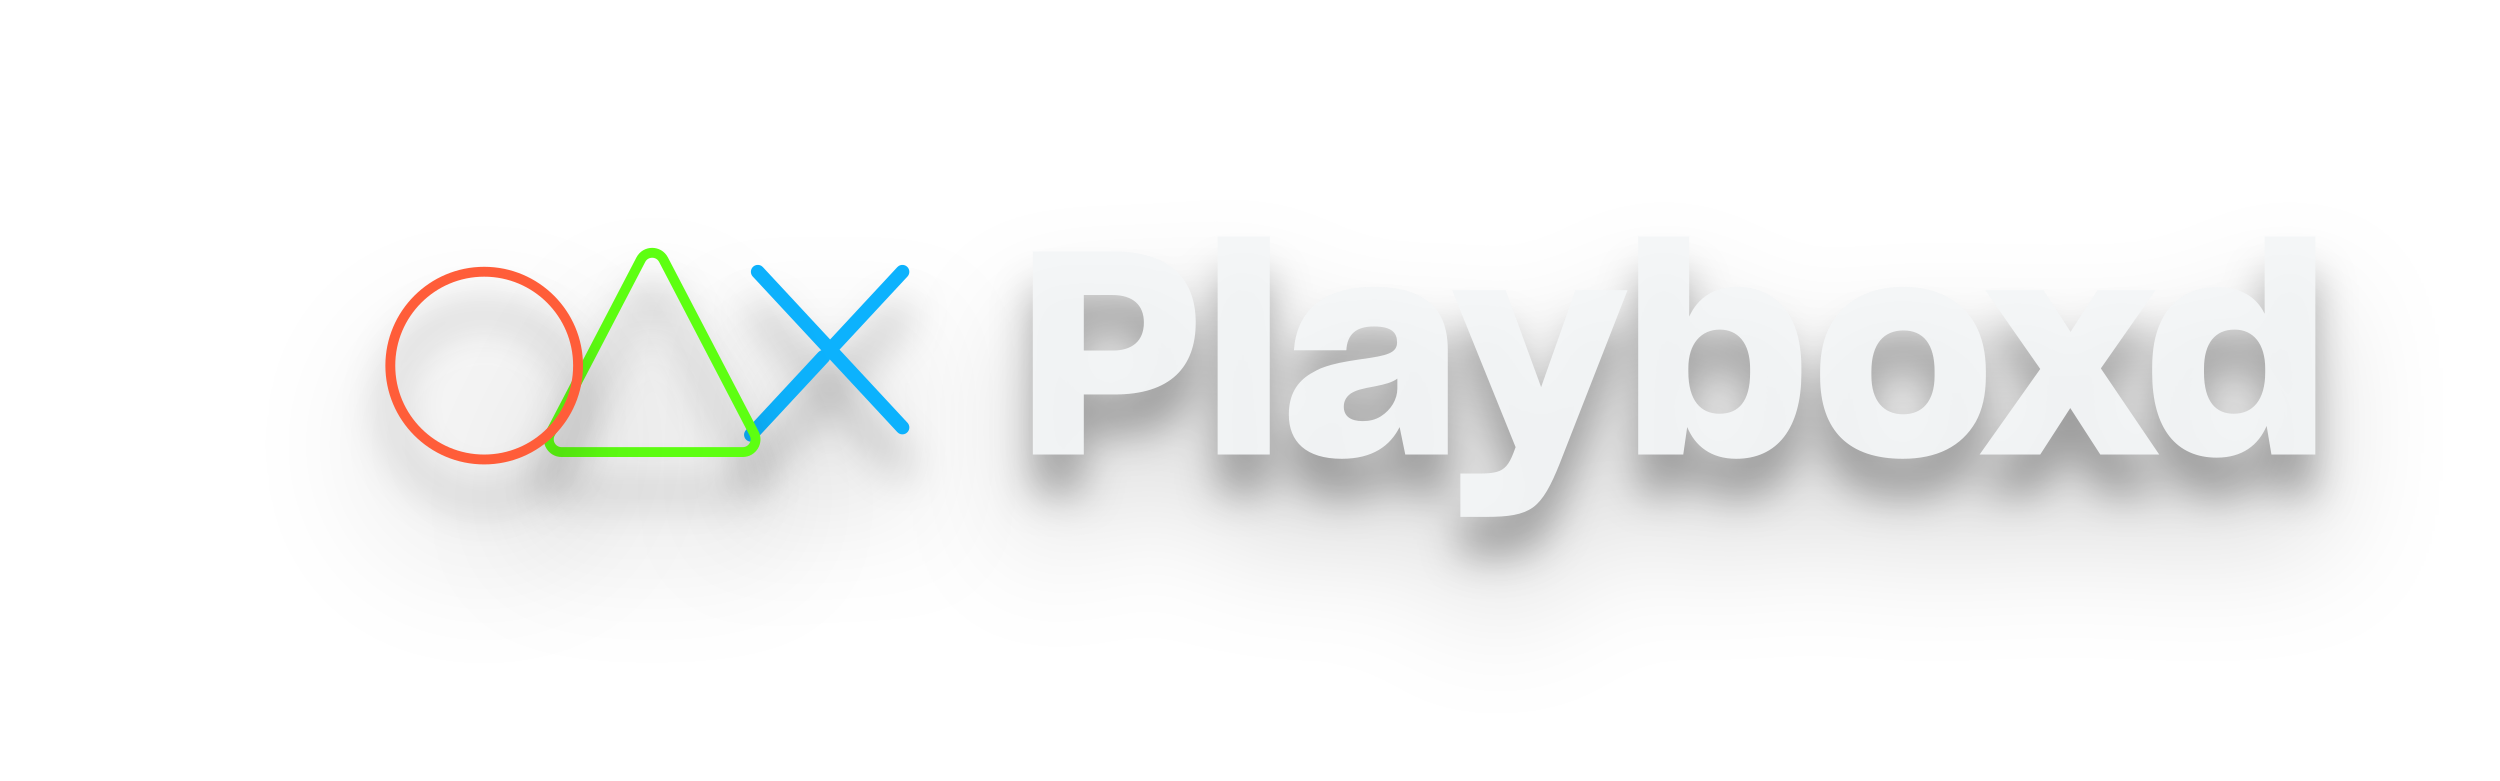
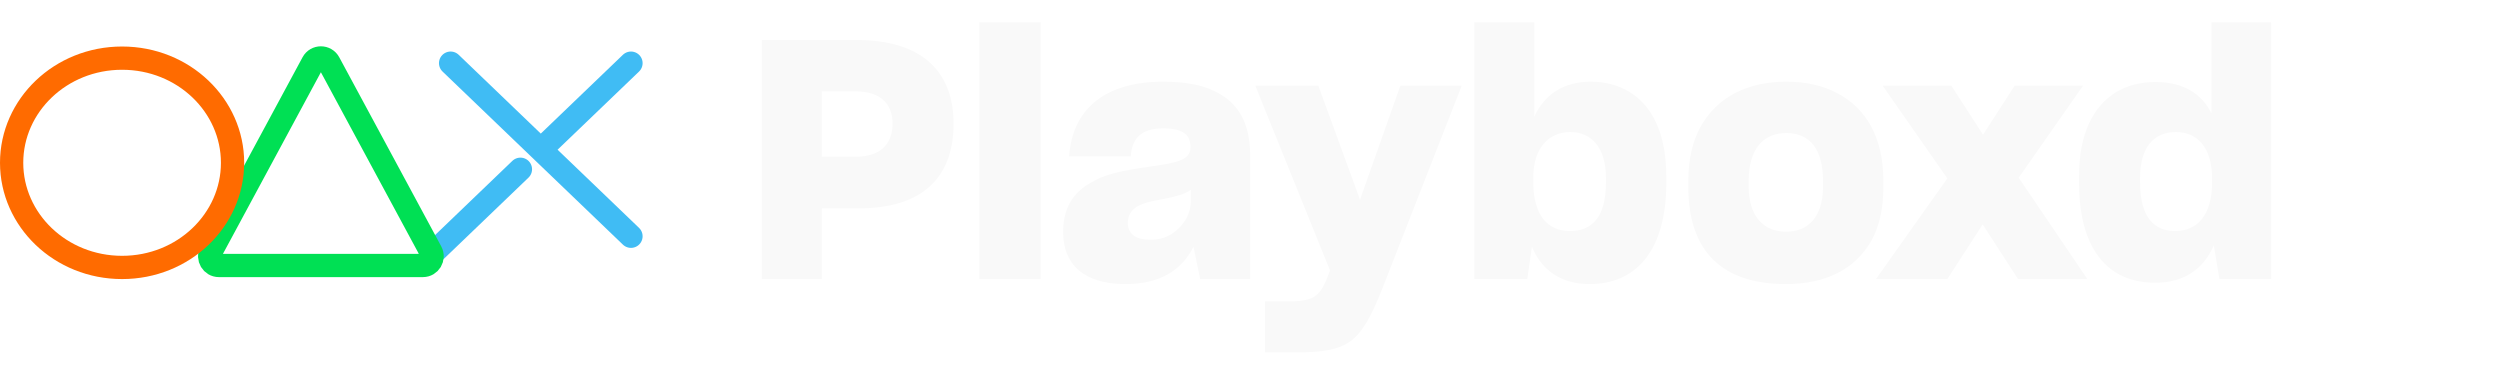
- <svg xmlns="http://www.w3.org/2000/svg" width="253" height="79" viewBox="0 0 253 79" fill="none">
-   <g filter="url(#filter0_dd_8_89)">
-     <path d="M76 44L84.007 35.382M84.007 35.382L91.781 27.015M84.007 35.382L76.219 27M84.007 35.382L92 43.985" stroke="#0CB2FD" stroke-width="1.4" stroke-linecap="round" stroke-dasharray="10.75 21.51 32.26 43.01" />
-   </g>
-   <g filter="url(#filter1_dd_8_89)">
-     <path d="M67.146 26.278L76.314 43.86C76.763 44.721 76.139 45.75 75.169 45.75H56.831C55.861 45.75 55.237 44.721 55.686 43.86L64.854 26.278C65.337 25.352 66.663 25.352 67.146 26.278Z" stroke="#5DFF11" />
-   </g>
-   <g filter="url(#filter2_dd_8_89)">
-     <circle cx="49" cy="37" r="9.5" stroke="#FF5D39" />
-   </g>
-   <g filter="url(#filter3_dd_8_89)">
-     <path d="M109.681 39.921V46H104.52V25.441H112.663C118.398 25.441 121.007 28.251 121.007 32.638C121.007 37.169 118.427 39.95 112.749 39.921H109.681ZM109.681 29.857V35.477H112.606C114.556 35.477 115.76 34.531 115.76 32.638C115.76 30.86 114.642 29.857 112.577 29.857H109.681ZM123.224 46V23.921H128.5V46H123.224ZM141.641 43.219C140.694 45.111 138.917 46.43 135.791 46.43C132.178 46.43 130.429 44.71 130.429 41.957C130.429 39.921 131.261 38.66 132.608 37.828C133.067 37.57 133.497 37.312 133.956 37.169C134.874 36.824 136.021 36.595 137.827 36.337C140.35 35.993 141.383 35.735 141.383 34.645C141.383 33.67 140.838 33.039 139.031 33.039C137.225 33.039 136.336 33.842 136.25 35.448H130.945C131.203 31.577 133.813 29.025 139.031 29.025C140.866 29.025 142.329 29.283 143.418 29.828C145.655 30.86 146.515 32.81 146.515 35.391V46H142.214L141.641 43.219ZM137.913 42.617C138.601 42.617 139.203 42.473 139.748 42.129C140.78 41.469 141.411 40.409 141.411 39.319V38.315C140.924 38.688 140.178 38.889 139.175 39.09C137.741 39.348 137.225 39.491 136.68 39.835C136.221 40.179 135.992 40.609 135.992 41.154C135.992 42.1 136.651 42.617 137.913 42.617ZM147.789 52.308V47.921H149.882C150.57 47.921 151.058 47.864 151.488 47.749C152.291 47.52 152.721 46.975 153.151 45.857L153.38 45.255L146.957 29.369H152.377L155.961 39.176L159.431 29.369H164.707L157.853 46.889C156.936 49.183 156.19 50.559 155.158 51.333C154.069 52.108 152.664 52.308 150.37 52.308H147.789ZM175.707 46.43C173.183 46.43 171.549 45.169 170.746 43.219L170.345 46H165.786V23.921H170.947V32.036C171.836 30.115 173.47 29.025 175.821 29.025C177.083 29.025 178.201 29.34 179.148 29.914C181.097 31.118 182.302 33.469 182.302 37.226V37.742C182.302 43.419 179.807 46.43 175.707 46.43ZM174.015 41.871C175.936 41.871 177.112 40.638 177.112 37.713V37.312C177.112 34.674 175.85 33.355 174.044 33.355C172.151 33.355 170.861 34.788 170.861 37.255V37.627C170.861 40.552 172.123 41.871 174.015 41.871ZM192.569 46.43C187.149 46.43 184.196 43.649 184.196 38.086V37.57C184.196 35.677 184.569 34.1 185.286 32.839C186.719 30.315 189.329 29.025 192.597 29.025C194.289 29.025 195.723 29.34 196.985 30C199.508 31.319 200.97 33.842 200.97 37.57V38.086C200.97 39.921 200.626 41.469 199.938 42.703C198.504 45.197 195.981 46.43 192.569 46.43ZM192.597 41.928C194.519 41.928 195.78 40.638 195.78 38.029V37.57C195.78 34.846 194.662 33.441 192.626 33.441C190.676 33.441 189.386 34.76 189.386 37.57V38.029C189.386 40.609 190.676 41.928 192.597 41.928ZM209.511 41.297L206.471 46H200.335L206.471 37.34L200.908 29.369H206.815L209.539 33.584L212.263 29.369H218.141L212.607 37.283L218.514 46H212.55L209.511 41.297ZM229.382 43.104C228.551 45.054 226.916 46.315 224.336 46.315C220.293 46.315 217.798 43.448 217.798 37.713V37.226C217.798 35.333 218.085 33.842 218.658 32.609C219.777 30.201 221.841 29.054 224.364 29.054C226.773 29.054 228.35 30.057 229.182 31.749V23.921H234.314V46H229.87L229.382 43.104ZM226.056 41.871C227.977 41.871 229.239 40.495 229.239 37.685V37.312C229.239 34.788 228.035 33.355 226.142 33.355C224.192 33.355 223.045 34.703 223.045 37.312V37.685C223.045 40.695 224.278 41.871 226.056 41.871Z" fill="#F3F5F6" fill-opacity="0.957" />
-   </g>
-   <defs>
-     <filter id="filter0_dd_8_89" x="57.3" y="16.3" width="53.4" height="54.4" filterUnits="userSpaceOnUse" color-interpolation-filters="sRGB">
-       <feFlood flood-opacity="0" result="BackgroundImageFix" />
-       <feColorMatrix in="SourceAlpha" type="matrix" values="0 0 0 0 0 0 0 0 0 0 0 0 0 0 0 0 0 0 127 0" result="hardAlpha" />
-       <feOffset dy="4" />
-       <feGaussianBlur stdDeviation="2" />
-       <feColorMatrix type="matrix" values="0 0 0 0 0 0 0 0 0 0 0 0 0 0 0 0 0 0 0.3 0" />
-       <feBlend mode="normal" in2="BackgroundImageFix" result="effect1_dropShadow_8_89" />
-       <feColorMatrix in="SourceAlpha" type="matrix" values="0 0 0 0 0 0 0 0 0 0 0 0 0 0 0 0 0 0 127 0" result="hardAlpha" />
-       <feMorphology radius="6" operator="dilate" in="SourceAlpha" result="effect2_dropShadow_8_89" />
-       <feOffset dy="8" />
-       <feGaussianBlur stdDeviation="6" />
-       <feColorMatrix type="matrix" values="0 0 0 0 0 0 0 0 0 0 0 0 0 0 0 0 0 0 0.15 0" />
-       <feBlend mode="normal" in2="effect1_dropShadow_8_89" result="effect2_dropShadow_8_89" />
-       <feBlend mode="normal" in="SourceGraphic" in2="effect2_dropShadow_8_89" result="shape" />
-     </filter>
-     <filter id="filter1_dd_8_89" x="37.037" y="15.084" width="57.926" height="57.166" filterUnits="userSpaceOnUse" color-interpolation-filters="sRGB">
-       <feFlood flood-opacity="0" result="BackgroundImageFix" />
-       <feColorMatrix in="SourceAlpha" type="matrix" values="0 0 0 0 0 0 0 0 0 0 0 0 0 0 0 0 0 0 127 0" result="hardAlpha" />
-       <feOffset dy="4" />
-       <feGaussianBlur stdDeviation="2" />
-       <feColorMatrix type="matrix" values="0 0 0 0 0 0 0 0 0 0 0 0 0 0 0 0 0 0 0.3 0" />
-       <feBlend mode="normal" in2="BackgroundImageFix" result="effect1_dropShadow_8_89" />
-       <feColorMatrix in="SourceAlpha" type="matrix" values="0 0 0 0 0 0 0 0 0 0 0 0 0 0 0 0 0 0 127 0" result="hardAlpha" />
-       <feMorphology radius="6" operator="dilate" in="SourceAlpha" result="effect2_dropShadow_8_89" />
-       <feOffset dy="8" />
-       <feGaussianBlur stdDeviation="6" />
-       <feColorMatrix type="matrix" values="0 0 0 0 0 0 0 0 0 0 0 0 0 0 0 0 0 0 0.15 0" />
-       <feBlend mode="normal" in2="effect1_dropShadow_8_89" result="effect2_dropShadow_8_89" />
-       <feBlend mode="normal" in="SourceGraphic" in2="effect2_dropShadow_8_89" result="shape" />
-     </filter>
-     <filter id="filter2_dd_8_89" x="21" y="17" width="56" height="56" filterUnits="userSpaceOnUse" color-interpolation-filters="sRGB">
-       <feFlood flood-opacity="0" result="BackgroundImageFix" />
-       <feColorMatrix in="SourceAlpha" type="matrix" values="0 0 0 0 0 0 0 0 0 0 0 0 0 0 0 0 0 0 127 0" result="hardAlpha" />
-       <feOffset dy="4" />
-       <feGaussianBlur stdDeviation="2" />
-       <feColorMatrix type="matrix" values="0 0 0 0 0 0 0 0 0 0 0 0 0 0 0 0 0 0 0.3 0" />
-       <feBlend mode="normal" in2="BackgroundImageFix" result="effect1_dropShadow_8_89" />
-       <feColorMatrix in="SourceAlpha" type="matrix" values="0 0 0 0 0 0 0 0 0 0 0 0 0 0 0 0 0 0 127 0" result="hardAlpha" />
-       <feMorphology radius="6" operator="dilate" in="SourceAlpha" result="effect2_dropShadow_8_89" />
-       <feOffset dy="8" />
-       <feGaussianBlur stdDeviation="6" />
-       <feColorMatrix type="matrix" values="0 0 0 0 0 0 0 0 0 0 0 0 0 0 0 0 0 0 0.15 0" />
-       <feBlend mode="normal" in2="effect1_dropShadow_8_89" result="effect2_dropShadow_8_89" />
-       <feBlend mode="normal" in="SourceGraphic" in2="effect2_dropShadow_8_89" result="shape" />
-     </filter>
-     <filter id="filter3_dd_8_89" x="86.52" y="13.921" width="165.795" height="64.387" filterUnits="userSpaceOnUse" color-interpolation-filters="sRGB">
-       <feFlood flood-opacity="0" result="BackgroundImageFix" />
-       <feColorMatrix in="SourceAlpha" type="matrix" values="0 0 0 0 0 0 0 0 0 0 0 0 0 0 0 0 0 0 127 0" result="hardAlpha" />
-       <feOffset dy="4" />
-       <feGaussianBlur stdDeviation="2" />
-       <feColorMatrix type="matrix" values="0 0 0 0 0 0 0 0 0 0 0 0 0 0 0 0 0 0 0.3 0" />
-       <feBlend mode="normal" in2="BackgroundImageFix" result="effect1_dropShadow_8_89" />
-       <feColorMatrix in="SourceAlpha" type="matrix" values="0 0 0 0 0 0 0 0 0 0 0 0 0 0 0 0 0 0 127 0" result="hardAlpha" />
-       <feMorphology radius="6" operator="dilate" in="SourceAlpha" result="effect2_dropShadow_8_89" />
-       <feOffset dy="8" />
-       <feGaussianBlur stdDeviation="6" />
-       <feColorMatrix type="matrix" values="0 0 0 0 0 0 0 0 0 0 0 0 0 0 0 0 0 0 0.15 0" />
-       <feBlend mode="normal" in2="effect1_dropShadow_8_89" result="effect2_dropShadow_8_89" />
-       <feBlend mode="normal" in="SourceGraphic" in2="effect2_dropShadow_8_89" result="shape" />
-     </filter>
-   </defs>
+ <svg xmlns="http://www.w3.org/2000/svg" width="215" height="33" viewBox="0 0 215 33" fill="none">
+   <path d="M37 22L46.508 12.875M46.508 12.875L55.74 4.016M46.508 12.875L37.26 4M46.508 12.875L56 21.984" stroke="#40BCF4" stroke-width="2" stroke-linecap="round" stroke-dasharray="10.75 21.51 32.26 43.01" />
+   <path d="M28.294 5.399L37.066 21.663C37.351 22.191 36.969 22.832 36.369 22.832H18.824C18.225 22.832 17.843 22.191 18.127 21.663L26.9 5.399C27.199 4.844 27.995 4.844 28.294 5.399Z" stroke="#00E054" stroke-width="2" />
+   <path d="M20 14C20 18.925 15.793 23 10.5 23C5.207 23 1 18.925 1 14C1 9.075 5.207 5 10.5 5C15.793 5 20 9.075 20 14Z" stroke="#FF6B00" stroke-width="2" />
+   <path d="M70.681 17.921V24H65.52V3.441H73.663C79.398 3.441 82.007 6.251 82.007 10.638C82.007 15.168 79.427 17.95 73.749 17.921H70.681ZM70.681 7.857V13.477H73.606C75.556 13.477 76.76 12.53 76.76 10.638C76.76 8.86 75.642 7.857 73.577 7.857H70.681ZM84.224 24V1.921H89.5V24H84.224ZM102.641 21.219C101.694 23.111 99.917 24.43 96.791 24.43C93.178 24.43 91.429 22.71 91.429 19.957C91.429 17.921 92.261 16.66 93.608 15.828C94.067 15.57 94.497 15.312 94.956 15.168C95.874 14.824 97.021 14.595 98.827 14.337C101.35 13.993 102.383 13.735 102.383 12.645C102.383 11.67 101.838 11.039 100.031 11.039C98.225 11.039 97.336 11.842 97.25 13.448H91.945C92.203 9.577 94.813 7.025 100.031 7.025C101.866 7.025 103.329 7.283 104.418 7.828C106.655 8.86 107.515 10.81 107.515 13.391V24H103.214L102.641 21.219ZM98.913 20.616C99.601 20.616 100.203 20.473 100.748 20.129C101.78 19.47 102.411 18.409 102.411 17.319V16.315C101.924 16.688 101.178 16.889 100.175 17.09C98.741 17.348 98.225 17.491 97.68 17.835C97.221 18.179 96.992 18.609 96.992 19.154C96.992 20.1 97.651 20.616 98.913 20.616ZM108.789 30.308V25.921H110.882C111.57 25.921 112.058 25.864 112.488 25.749C113.291 25.52 113.721 24.975 114.151 23.857L114.38 23.255L107.957 7.369H113.377L116.961 17.176L120.431 7.369H125.707L118.853 24.889C117.936 27.183 117.19 28.559 116.158 29.333C115.069 30.108 113.664 30.308 111.37 30.308H108.789ZM136.707 24.43C134.183 24.43 132.549 23.169 131.746 21.219L131.345 24H126.786V1.921H131.947V10.036C132.836 8.115 134.47 7.025 136.821 7.025C138.083 7.025 139.201 7.34 140.148 7.914C142.097 9.118 143.302 11.47 143.302 15.226V15.742C143.302 21.419 140.807 24.43 136.707 24.43ZM135.015 19.871C136.936 19.871 138.112 18.638 138.112 15.713V15.312C138.112 12.674 136.85 11.355 135.044 11.355C133.151 11.355 131.861 12.789 131.861 15.255V15.627C131.861 18.552 133.123 19.871 135.015 19.871ZM153.569 24.43C148.149 24.43 145.196 21.649 145.196 16.086V15.57C145.196 13.677 145.569 12.1 146.286 10.839C147.719 8.315 150.329 7.025 153.597 7.025C155.289 7.025 156.723 7.34 157.985 8C160.508 9.319 161.97 11.842 161.97 15.57V16.086C161.97 17.921 161.626 19.47 160.938 20.703C159.504 23.197 156.981 24.43 153.569 24.43ZM153.597 19.928C155.519 19.928 156.78 18.638 156.78 16.029V15.57C156.78 12.846 155.662 11.441 153.626 11.441C151.676 11.441 150.386 12.76 150.386 15.57V16.029C150.386 18.609 151.676 19.928 153.597 19.928ZM170.511 19.297L167.471 24H161.335L167.471 15.341L161.908 7.369H167.815L170.539 11.584L173.263 7.369H179.141L173.607 15.283L179.514 24H173.55L170.511 19.297ZM190.382 21.104C189.551 23.054 187.916 24.315 185.336 24.315C181.293 24.315 178.798 21.448 178.798 15.713V15.226C178.798 13.333 179.085 11.842 179.658 10.609C180.777 8.201 182.841 7.054 185.364 7.054C187.773 7.054 189.35 8.057 190.182 9.749V1.921H195.314V24H190.87L190.382 21.104ZM187.056 19.871C188.977 19.871 190.239 18.495 190.239 15.685V15.312C190.239 12.789 189.035 11.355 187.142 11.355C185.192 11.355 184.045 12.703 184.045 15.312V15.685C184.045 18.695 185.278 19.871 187.056 19.871Z" fill="#F9F9F9" />
</svg>
